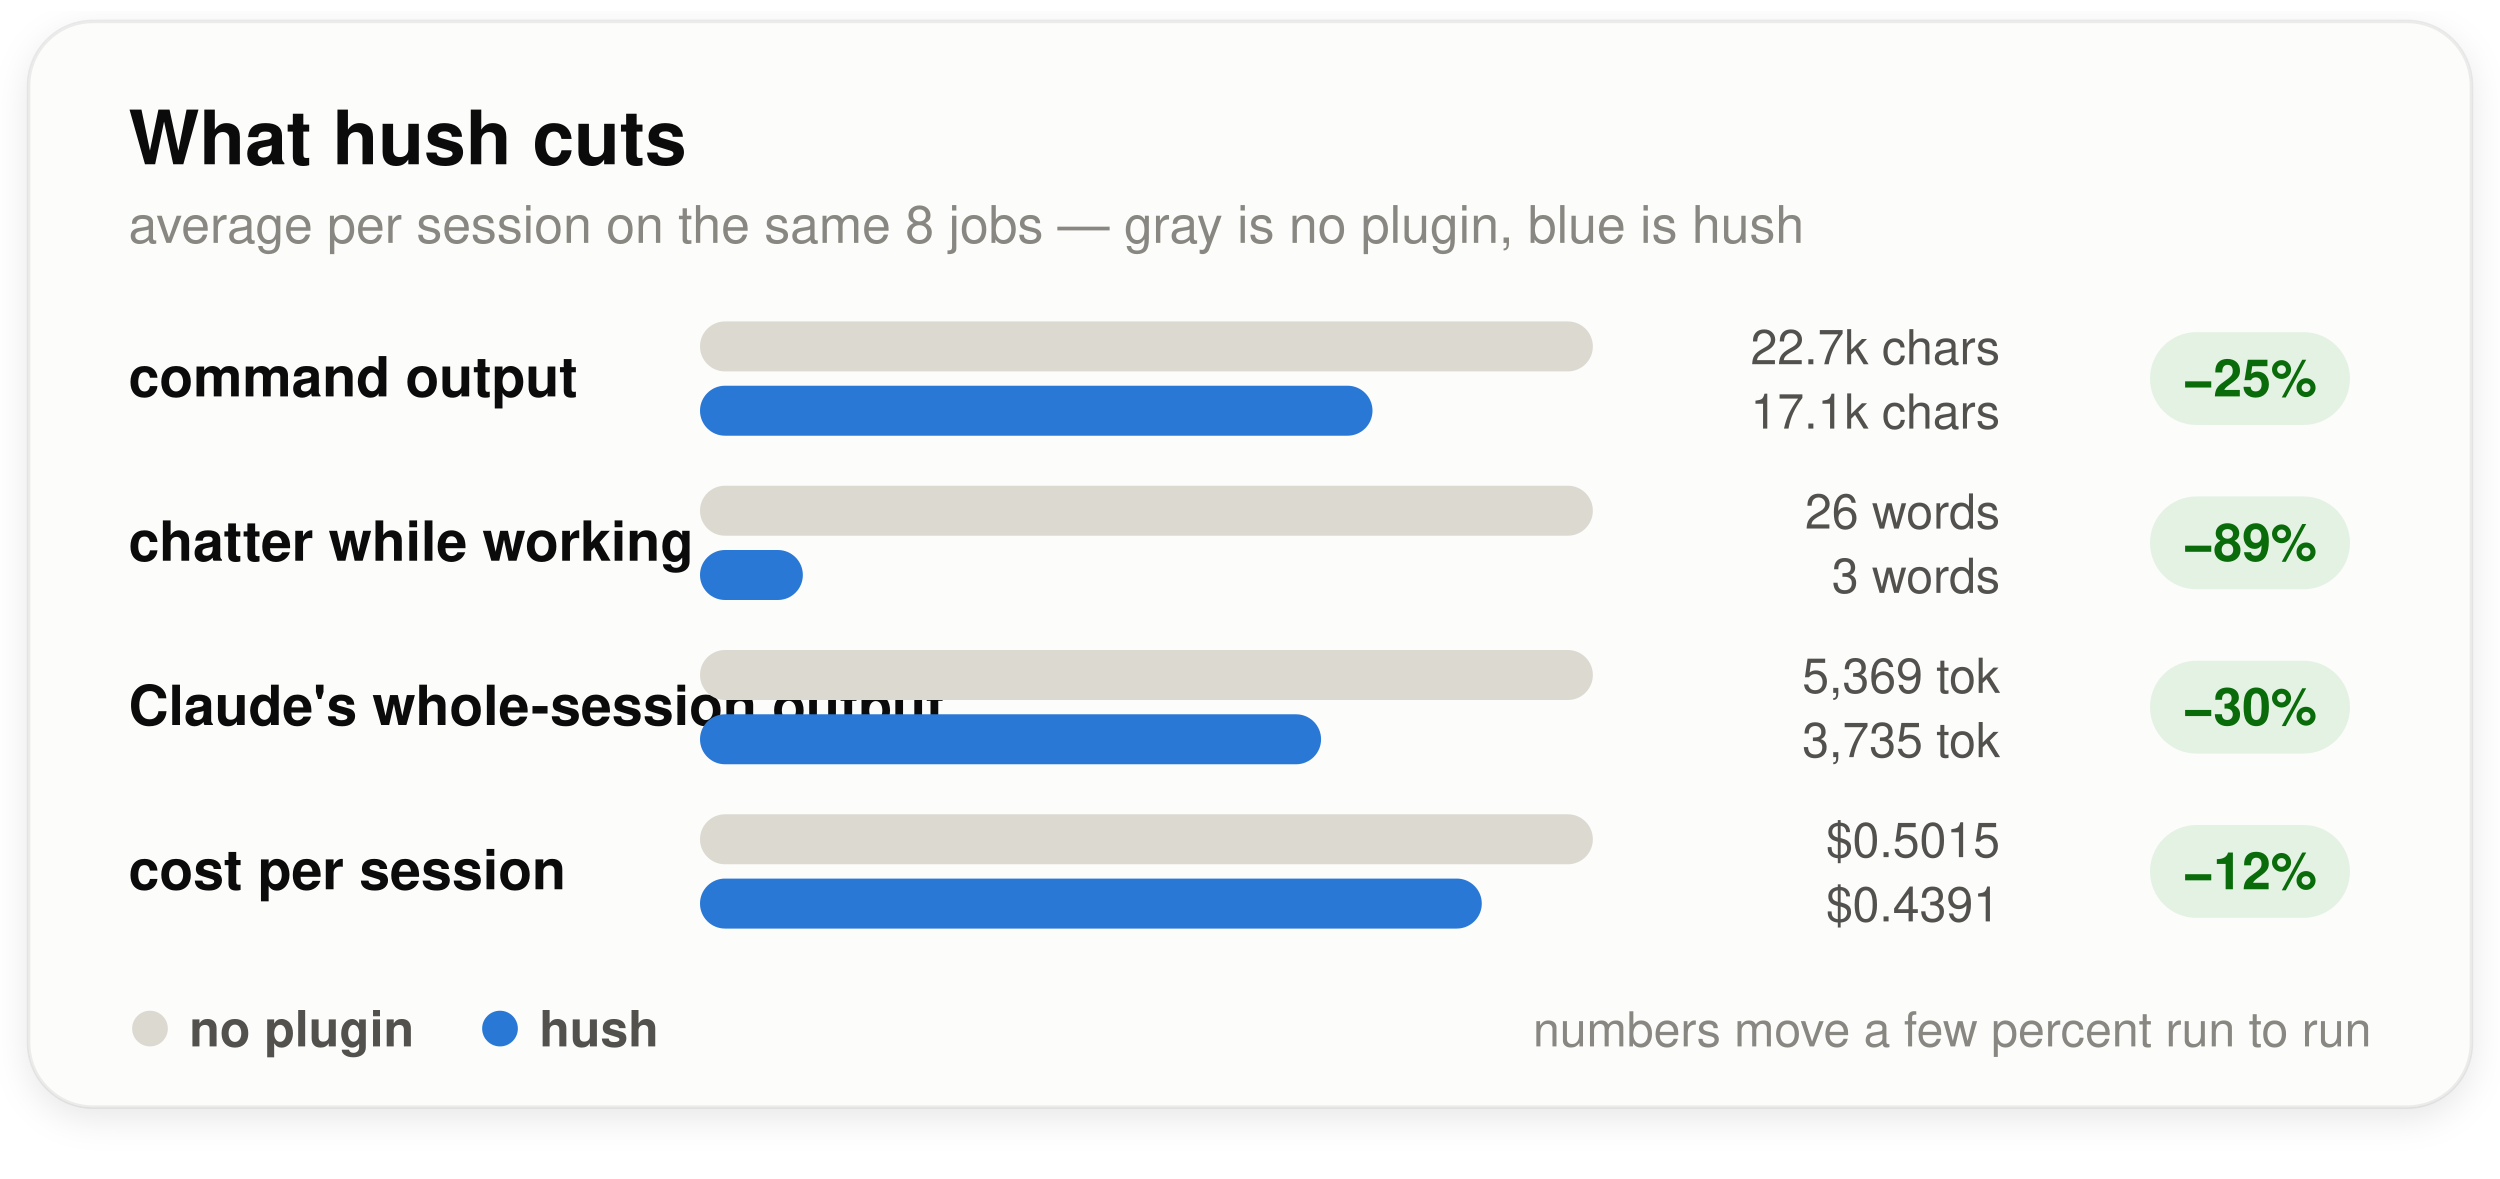
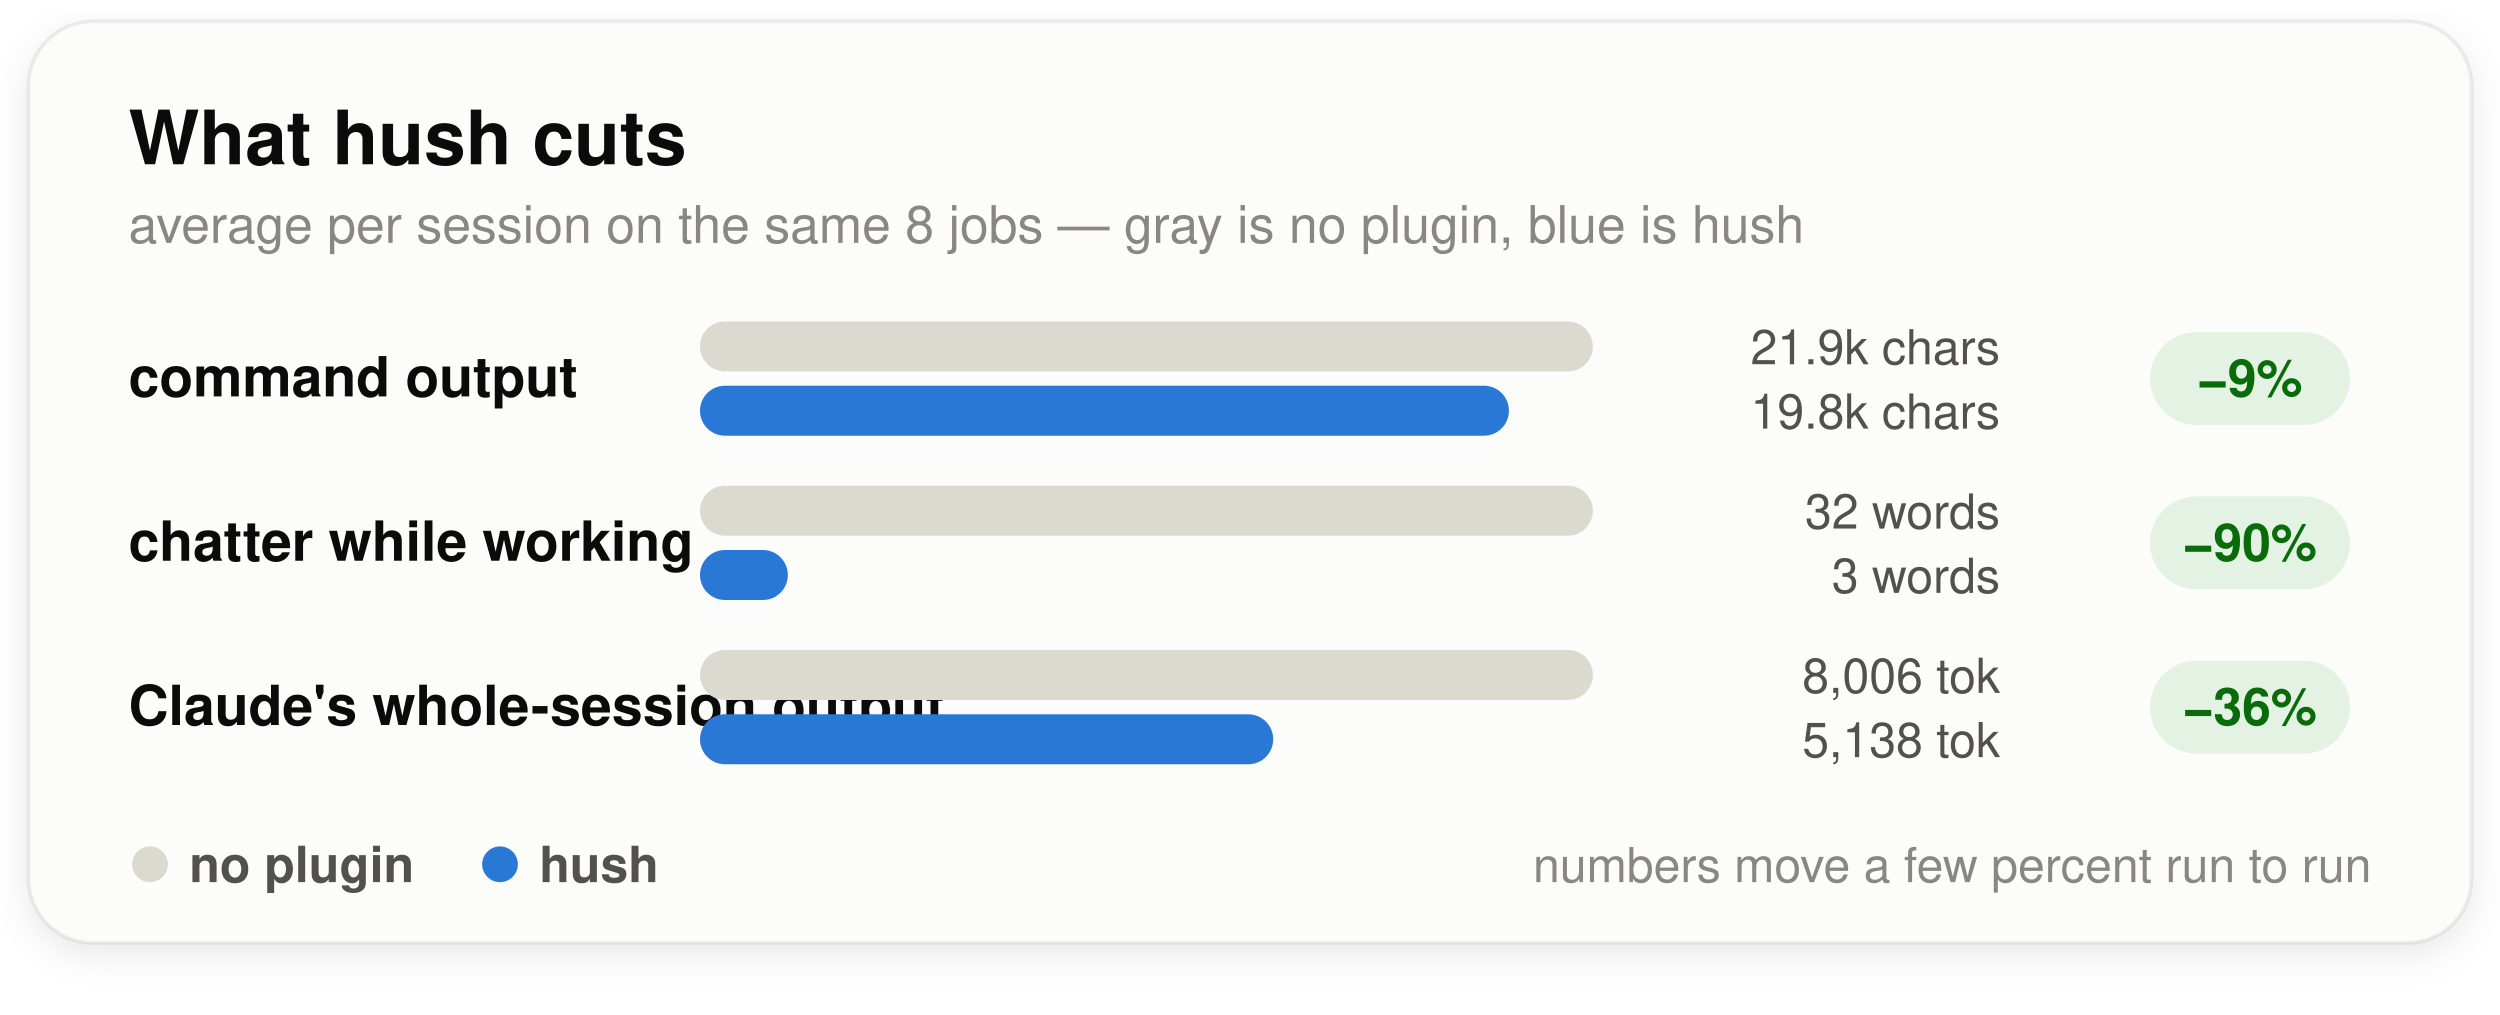
- <svg xmlns="http://www.w3.org/2000/svg" viewBox="0 0 700 330" font-family="-apple-system,BlinkMacSystemFont,'Segoe UI',Helvetica,Arial,sans-serif" role="img" aria-label="What hush cuts, averaged per session over the same 8 jobs on Opus 5 at medium effort, 4 runs each way. command output: no plugin 22.7k chars, hush 17.1k chars, minus 25%. chatter while working: no plugin 26 words, hush 3 words, minus 89%. Claude's output over the whole session: no plugin 5,369 tok, hush 3,735 tok, minus 30%. cost per session: no plugin $0.5015, hush $0.4391, minus 12%.">
+ <svg xmlns="http://www.w3.org/2000/svg" viewBox="0 0 700 284" font-family="-apple-system,BlinkMacSystemFont,'Segoe UI',Helvetica,Arial,sans-serif" role="img" aria-label="What hush cuts, averaged per session over the same 8 jobs on Opus 5 at medium effort, 4 runs each way. command output: no plugin 21.9k chars, hush 19.8k chars, minus 9%. chatter while working: no plugin 32 words, hush 3 words, minus 90%. Claude's whole-session output: no plugin 8,006 tok, hush 5,138 tok, minus 36%.">
  <style>.card{fill:#fcfcfb}.card{stroke:rgba(11,11,11,.07)}.ink{fill:#0b0b0b}.ink2{fill:#52514e}.mut{fill:#898781}.bp{fill:#dcd9d0}.cw{fill:#e3f2e3}.cwt{fill:#0a6b0a}.cf{fill:#f0efeb}.cft{fill:#52514e}.ac{fill:#2a78d6}@media(prefers-color-scheme:dark){.card{fill:#161b22}.card{stroke:#30363d}.ink{fill:#e6edf3}.ink2{fill:#b0b8c0}.mut{fill:#9198a1}.bp{fill:#3d3c37}.cw{fill:#17301f}.cwt{fill:#3fb950}.cf{fill:#2b2b29}.cft{fill:#9198a1}.ac{fill:#4c9be8}}</style>
  <filter id="s" x="-20%" y="-20%" width="140%" height="140%">
    <feDropShadow dx="0" dy="3" stdDeviation="5" flood-color="#0b0b0b" flood-opacity=".10" />
  </filter>
-   <rect class="card" x="8" y="6" width="684" height="304" rx="18" filter="url(#s)" />
+   <rect class="card" x="8" y="6" width="684" height="258" rx="18" filter="url(#s)" />
  <text class="ink" x="36" y="46" font-size="21" font-weight="800">What hush cuts</text>
  <text class="mut" x="36" y="68" font-size="14.5">average per session on the same 8 jobs — gray is no plugin, blue is hush</text>
  <text class="ink" x="36" y="111" font-size="15.5" font-weight="600">command output</text>
  <rect class="bp" x="196" y="90" width="250.0" height="14" rx="7" />
-   <text class="ink2" x="560" y="102" font-size="13.5" text-anchor="end">22.7k chars</text>
-   <rect class="ac" x="196" y="108" width="188.3" height="14" rx="7" />
-   <text class="ink2" x="560" y="120" font-size="13.5" text-anchor="end">17.1k chars</text>
+   <text class="ink2" x="560" y="102" font-size="13.5" text-anchor="end">21.9k chars</text>
+   <rect class="ac" x="196" y="108" width="226.5" height="14" rx="7" />
+   <text class="ink2" x="560" y="120" font-size="13.5" text-anchor="end">19.8k chars</text>
  <rect class="cw" x="602" y="93" width="56" height="26" rx="13" />
-   <text class="cwt" x="630" y="111" font-size="14.5" font-weight="800" text-anchor="middle">−25%</text>
+   <text class="cwt" x="630" y="111" font-size="14.5" font-weight="800" text-anchor="middle">−9%</text>
  <text class="ink" x="36" y="157" font-size="15.5" font-weight="600">chatter while working</text>
  <rect class="bp" x="196" y="136" width="250.0" height="14" rx="7" />
-   <text class="ink2" x="560" y="148" font-size="13.5" text-anchor="end">26 words</text>
-   <rect class="ac" x="196" y="154" width="28.8" height="14" rx="7" />
+   <text class="ink2" x="560" y="148" font-size="13.5" text-anchor="end">32 words</text>
+   <rect class="ac" x="196" y="154" width="24.6" height="14" rx="7" />
  <text class="ink2" x="560" y="166" font-size="13.5" text-anchor="end">3 words</text>
  <rect class="cw" x="602" y="139" width="56" height="26" rx="13" />
-   <text class="cwt" x="630" y="157" font-size="14.5" font-weight="800" text-anchor="middle">−89%</text>
+   <text class="cwt" x="630" y="157" font-size="14.5" font-weight="800" text-anchor="middle">−90%</text>
  <text class="ink" x="36" y="203" font-size="15.5" font-weight="600">Claude's whole-session output</text>
  <rect class="bp" x="196" y="182" width="250.0" height="14" rx="7" />
-   <text class="ink2" x="560" y="194" font-size="13.5" text-anchor="end">5,369 tok</text>
-   <rect class="ac" x="196" y="200" width="173.9" height="14" rx="7" />
-   <text class="ink2" x="560" y="212" font-size="13.5" text-anchor="end">3,735 tok</text>
+   <text class="ink2" x="560" y="194" font-size="13.5" text-anchor="end">8,006 tok</text>
+   <rect class="ac" x="196" y="200" width="160.5" height="14" rx="7" />
+   <text class="ink2" x="560" y="212" font-size="13.5" text-anchor="end">5,138 tok</text>
  <rect class="cw" x="602" y="185" width="56" height="26" rx="13" />
-   <text class="cwt" x="630" y="203" font-size="14.5" font-weight="800" text-anchor="middle">−30%</text>
-   <text class="ink" x="36" y="249" font-size="15.5" font-weight="600">cost per session</text>
-   <rect class="bp" x="196" y="228" width="250.0" height="14" rx="7" />
-   <text class="ink2" x="560" y="240" font-size="13.5" text-anchor="end">$0.5015</text>
-   <rect class="ac" x="196" y="246" width="218.9" height="14" rx="7" />
-   <text class="ink2" x="560" y="258" font-size="13.5" text-anchor="end">$0.4391</text>
-   <rect class="cw" x="602" y="231" width="56" height="26" rx="13" />
-   <text class="cwt" x="630" y="249" font-size="14.5" font-weight="800" text-anchor="middle">−12%</text>
-   <circle class="bp" cx="42" cy="288" r="5" />
-   <text class="ink2" x="53" y="293" font-size="14" font-weight="600">no plugin</text>
-   <circle class="ac" cx="140" cy="288" r="5" />
-   <text class="ink2" x="151" y="293" font-size="14" font-weight="600">hush</text>
-   <text class="mut" x="664" y="293" font-size="13.5" text-anchor="end">numbers move a few percent run to run</text>
+   <text class="cwt" x="630" y="203" font-size="14.5" font-weight="800" text-anchor="middle">−36%</text>
+   <circle class="bp" cx="42" cy="242" r="5" />
+   <text class="ink2" x="53" y="247" font-size="14" font-weight="600">no plugin</text>
+   <circle class="ac" cx="140" cy="242" r="5" />
+   <text class="ink2" x="151" y="247" font-size="14" font-weight="600">hush</text>
+   <text class="mut" x="664" y="247" font-size="13.5" text-anchor="end">numbers move a few percent run to run</text>
</svg>
